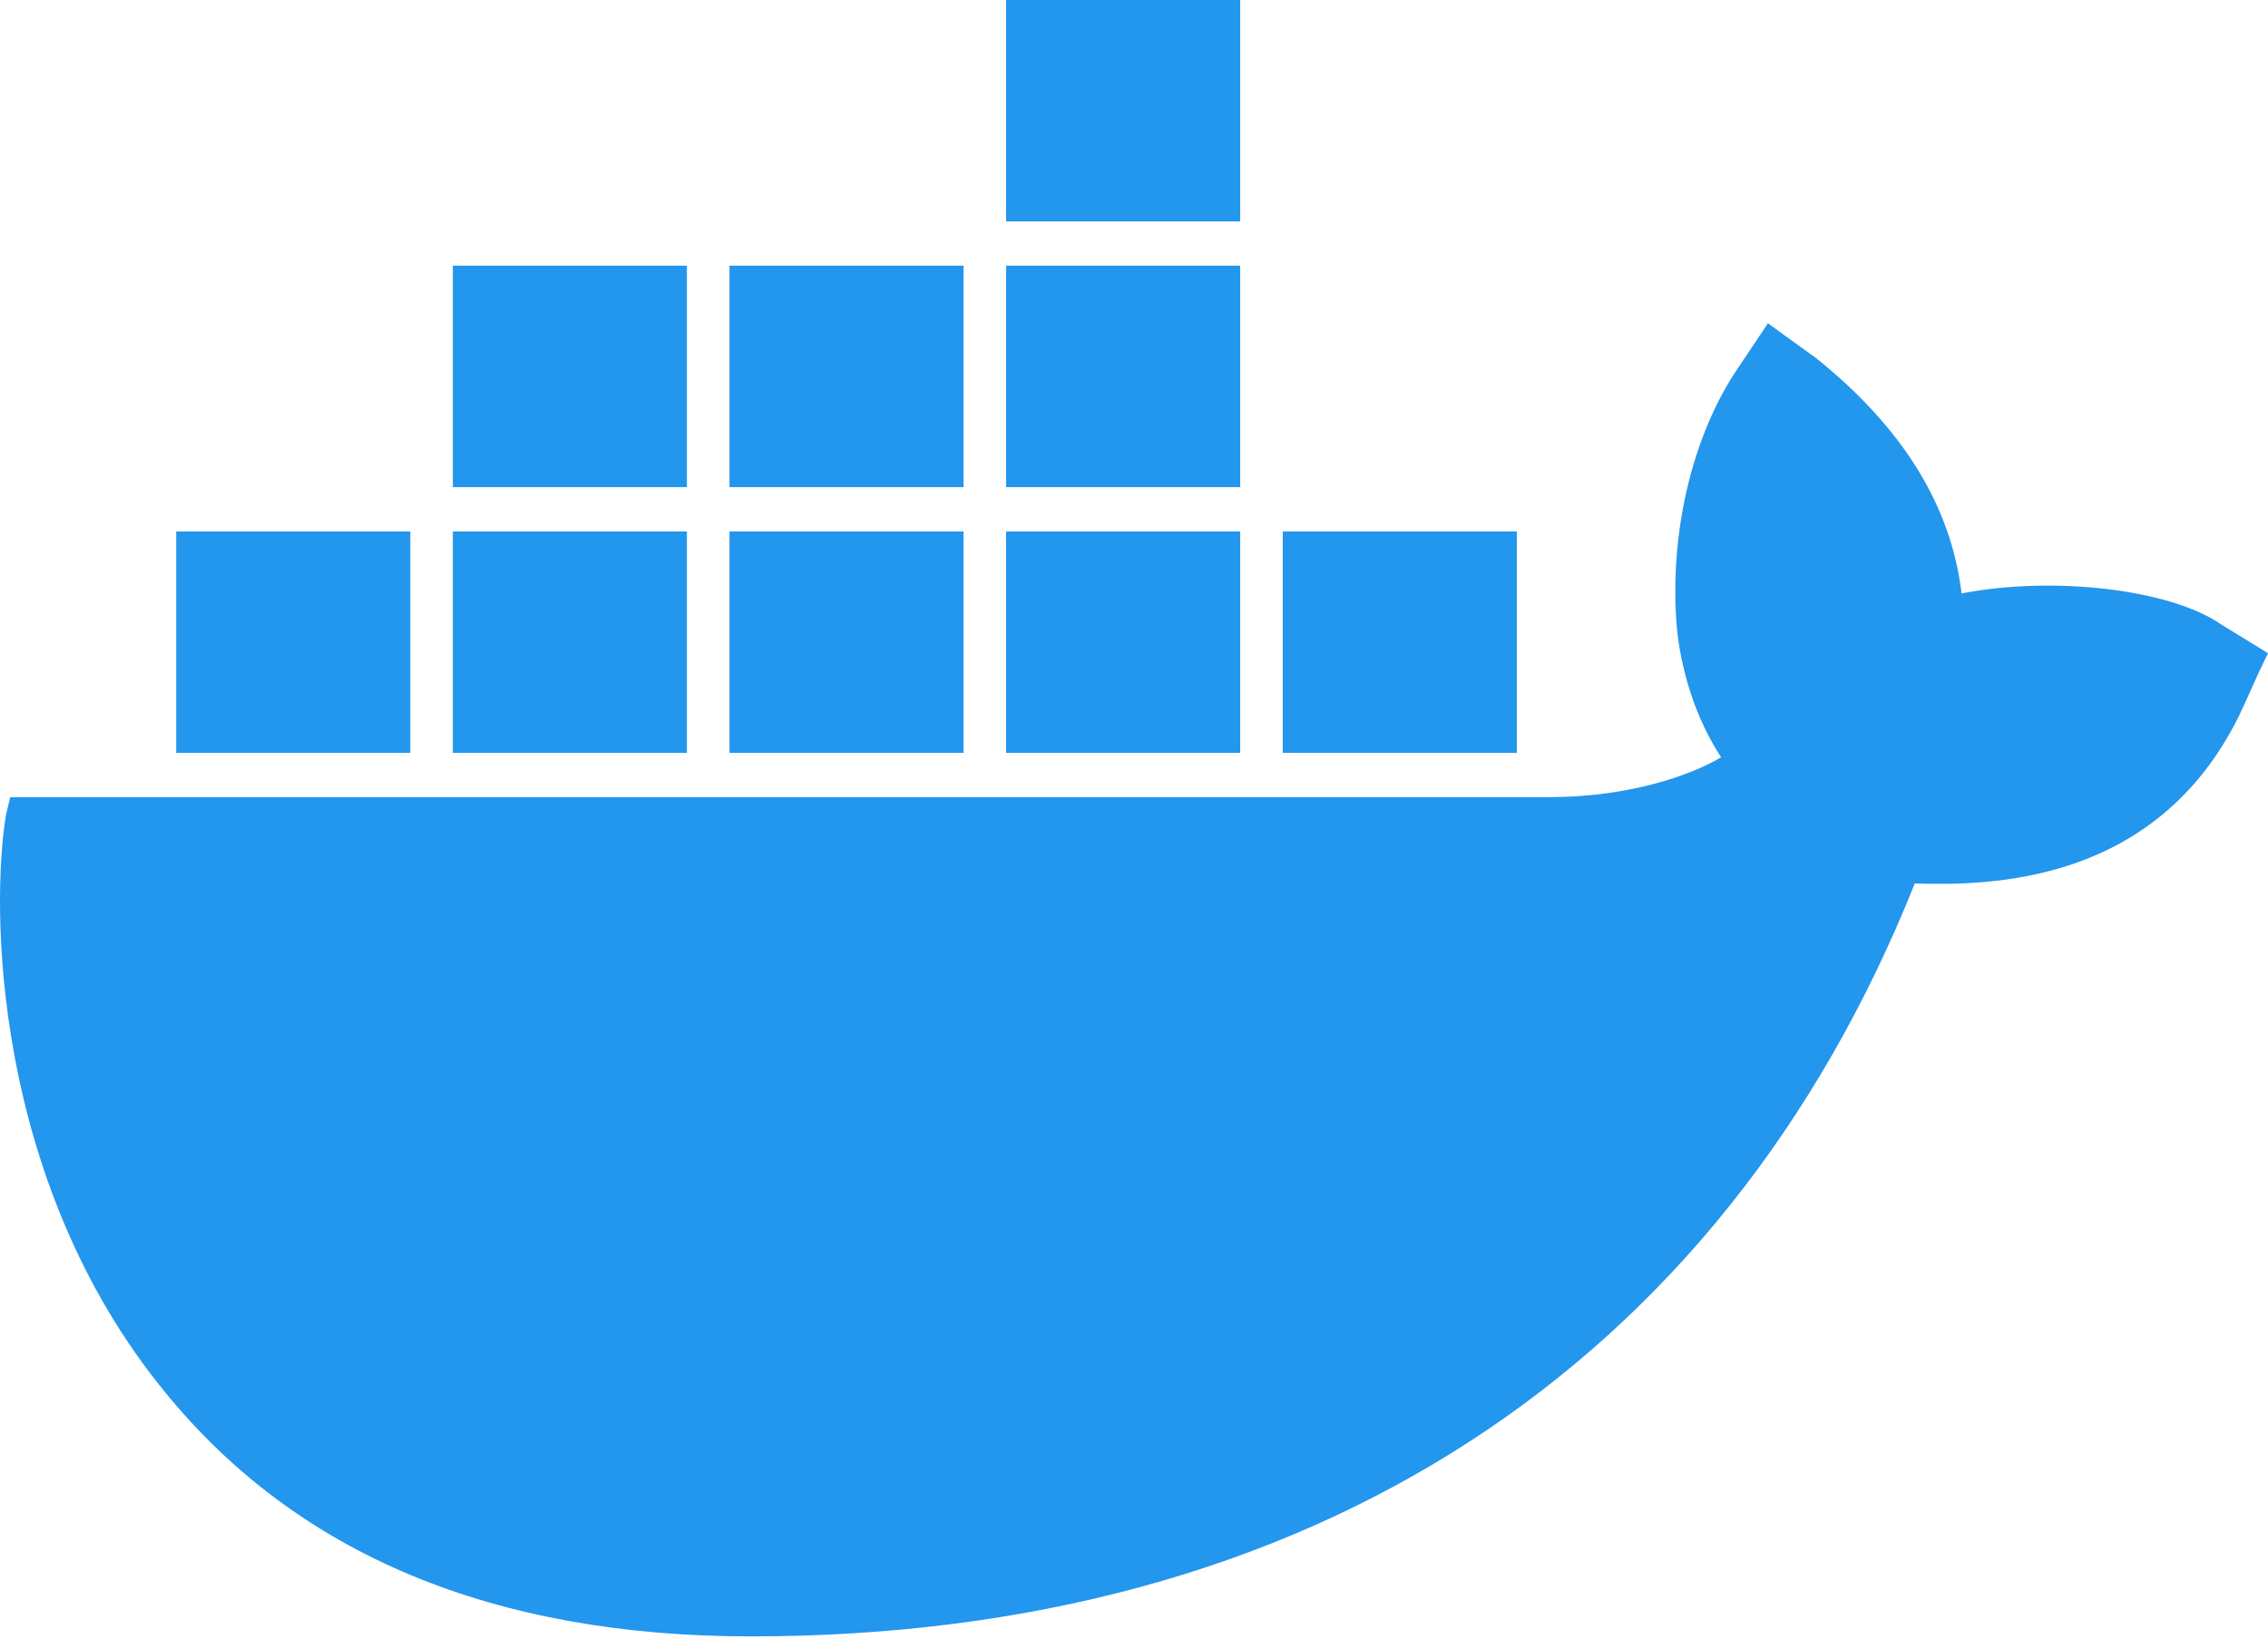
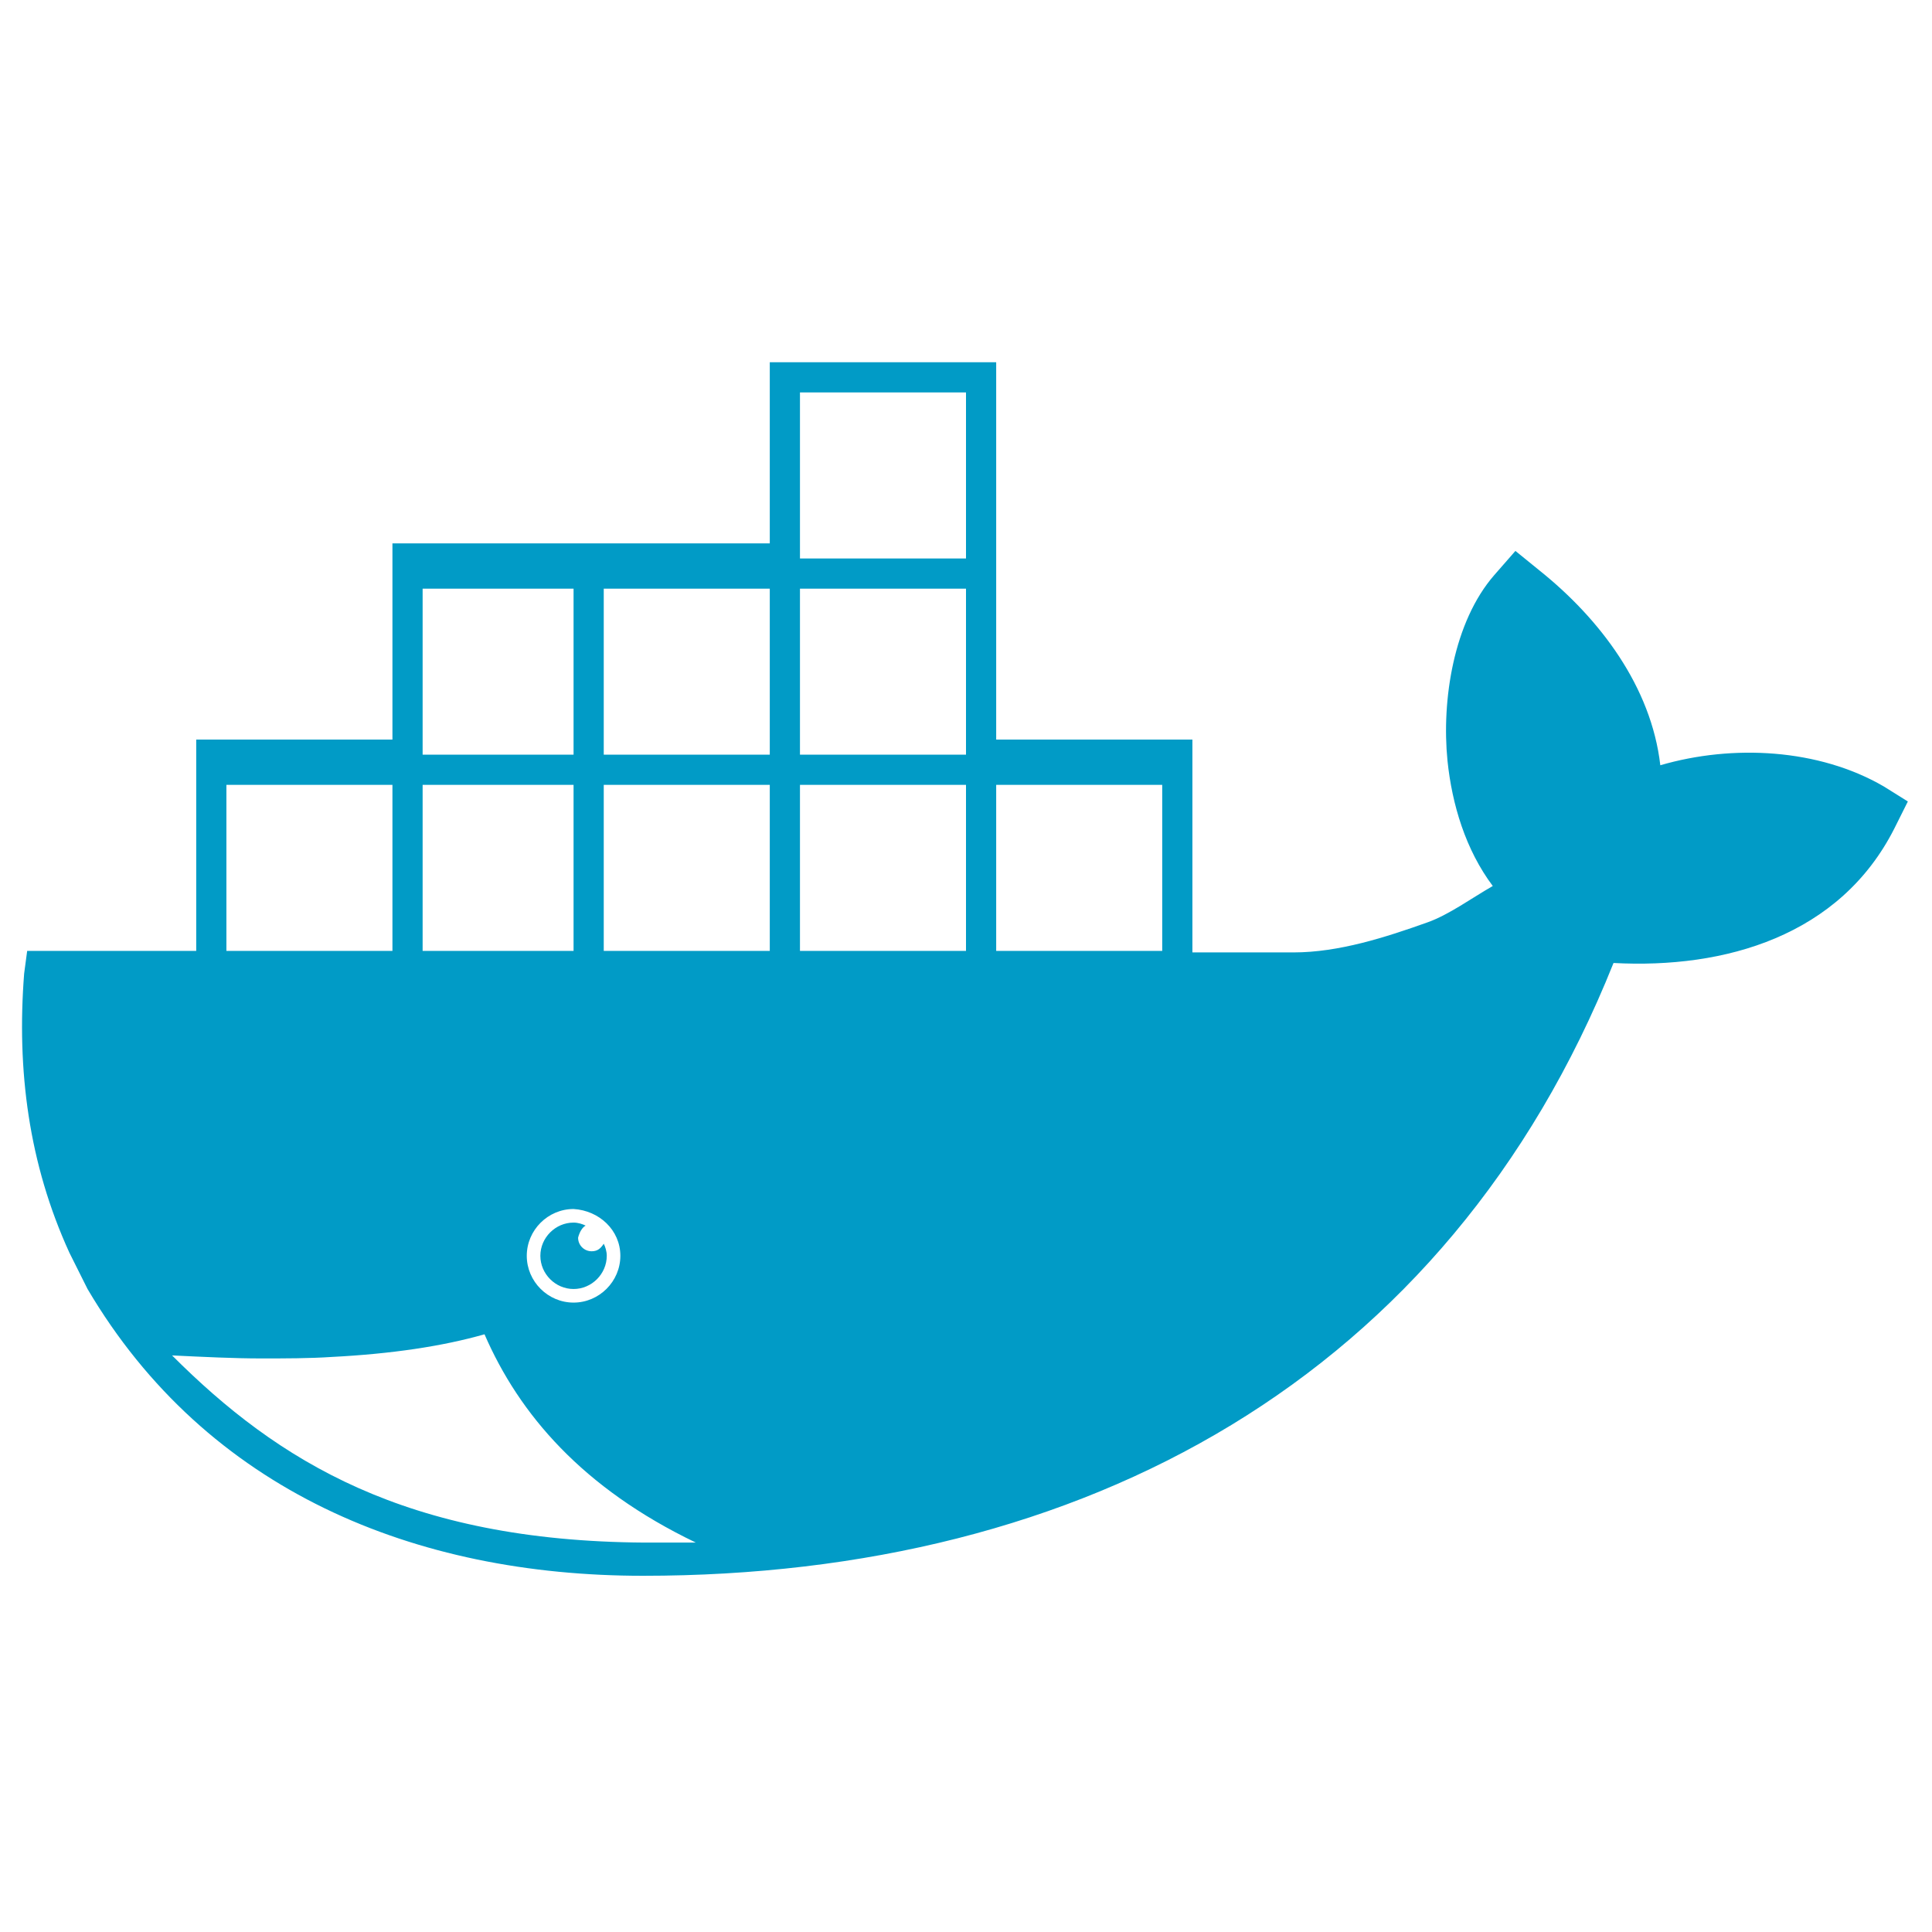
- <svg xmlns="http://www.w3.org/2000/svg" height="185" preserveAspectRatio="xMidYMid" viewBox="0 0 256 185" width="256">
-   <path d="m250.716 70.497c-5.765-4-18.975-5.5-29.304-3.5-1.201-10-6.725-18.749-16.333-26.499l-5.524-4-3.843 5.75c-4.804 7.5-7.206 17.999-6.485 27.999.24 3.5 1.441 9.75 5.044 15.249-3.363 2-10.328 4.5-19.456 4.5h-173.66l-.48 2c-1.681 10-1.681 41.248 18.015 65.247 14.892 18.249 36.99 27.499 66.053 27.499 62.931 0 109.528-30.249 131.386-84.997 8.647.25 27.142 0 36.509-18.749.24-.5.721-1.5 2.402-5.25l.961-2zm-110.729-70.497h-26.421v24.999h26.421zm0 29.999h-26.421v24.999h26.421zm-31.225 0h-26.421v24.999h26.421zm-31.225 0h-26.421v24.999h26.421zm-31.225 29.999h-26.421v24.999h26.421zm31.225 0h-26.421v24.999h26.421zm31.225 0h-26.421v24.999h26.421zm31.225 0h-26.421v24.999h26.421zm31.225 0h-26.421v24.999h26.421z" fill="#2396ed" />
+ <svg xmlns="http://www.w3.org/2000/svg" viewBox="0 0 128 128">
+   <path d="M124.8 52.1c-4.3-2.5-10-2.8-14.8-1.4-.6-5.2-4-9.7-8-12.9l-1.6-1.3-1.4 1.6c-2.7 3.1-3.5 8.3-3.1 12.3.3 2.9 1.2 5.9 3 8.3-1.4.8-2.9 1.9-4.3 2.4-2.8 1-5.9 2-8.9 2H79V49H66V24H51v12H26v13H13v14H1.8l-.2 1.5c-.5 6.4.3 12.6 3 18.5l1.1 2.2.1.2c7.9 13.4 21.7 19 36.8 19 29.2 0 53.3-13.1 64.3-40.6 7.4.4 15-1.8 18.6-8.9l.9-1.8-1.6-1zM28 39h10v11H28V39zm13.1 44.2c0 1.7-1.4 3.1-3.1 3.1-1.7 0-3.1-1.4-3.1-3.1 0-1.7 1.4-3.1 3.1-3.1 1.7.1 3.1 1.4 3.1 3.1zM28 52h10v11H28V52zm-13 0h11v11H15V52zm27.7 50.2c-15.8-.1-24.3-5.4-31.3-12.4 2.1.1 4.1.2 5.9.2 1.6 0 3.2 0 4.7-.1 3.9-.2 7.3-.7 10.1-1.5 2.3 5.3 6.5 10.2 14 13.8h-3.4zM51 63H40V52h11v11zm0-13H40V39h11v11zm13 13H53V52h11v11zm0-13H53V39h11v11zm0-13H53V26h11v11zm13 26H66V52h11v11zM38.8 81.2c-.2-.1-.5-.2-.8-.2-1.2 0-2.2 1-2.2 2.2 0 1.2 1 2.2 2.2 2.2s2.2-1 2.2-2.2c0-.3-.1-.6-.2-.8-.2.3-.4.5-.8.5-.5 0-.9-.4-.9-.9.1-.4.3-.7.5-.8z" fill="#019BC6" />
</svg>
